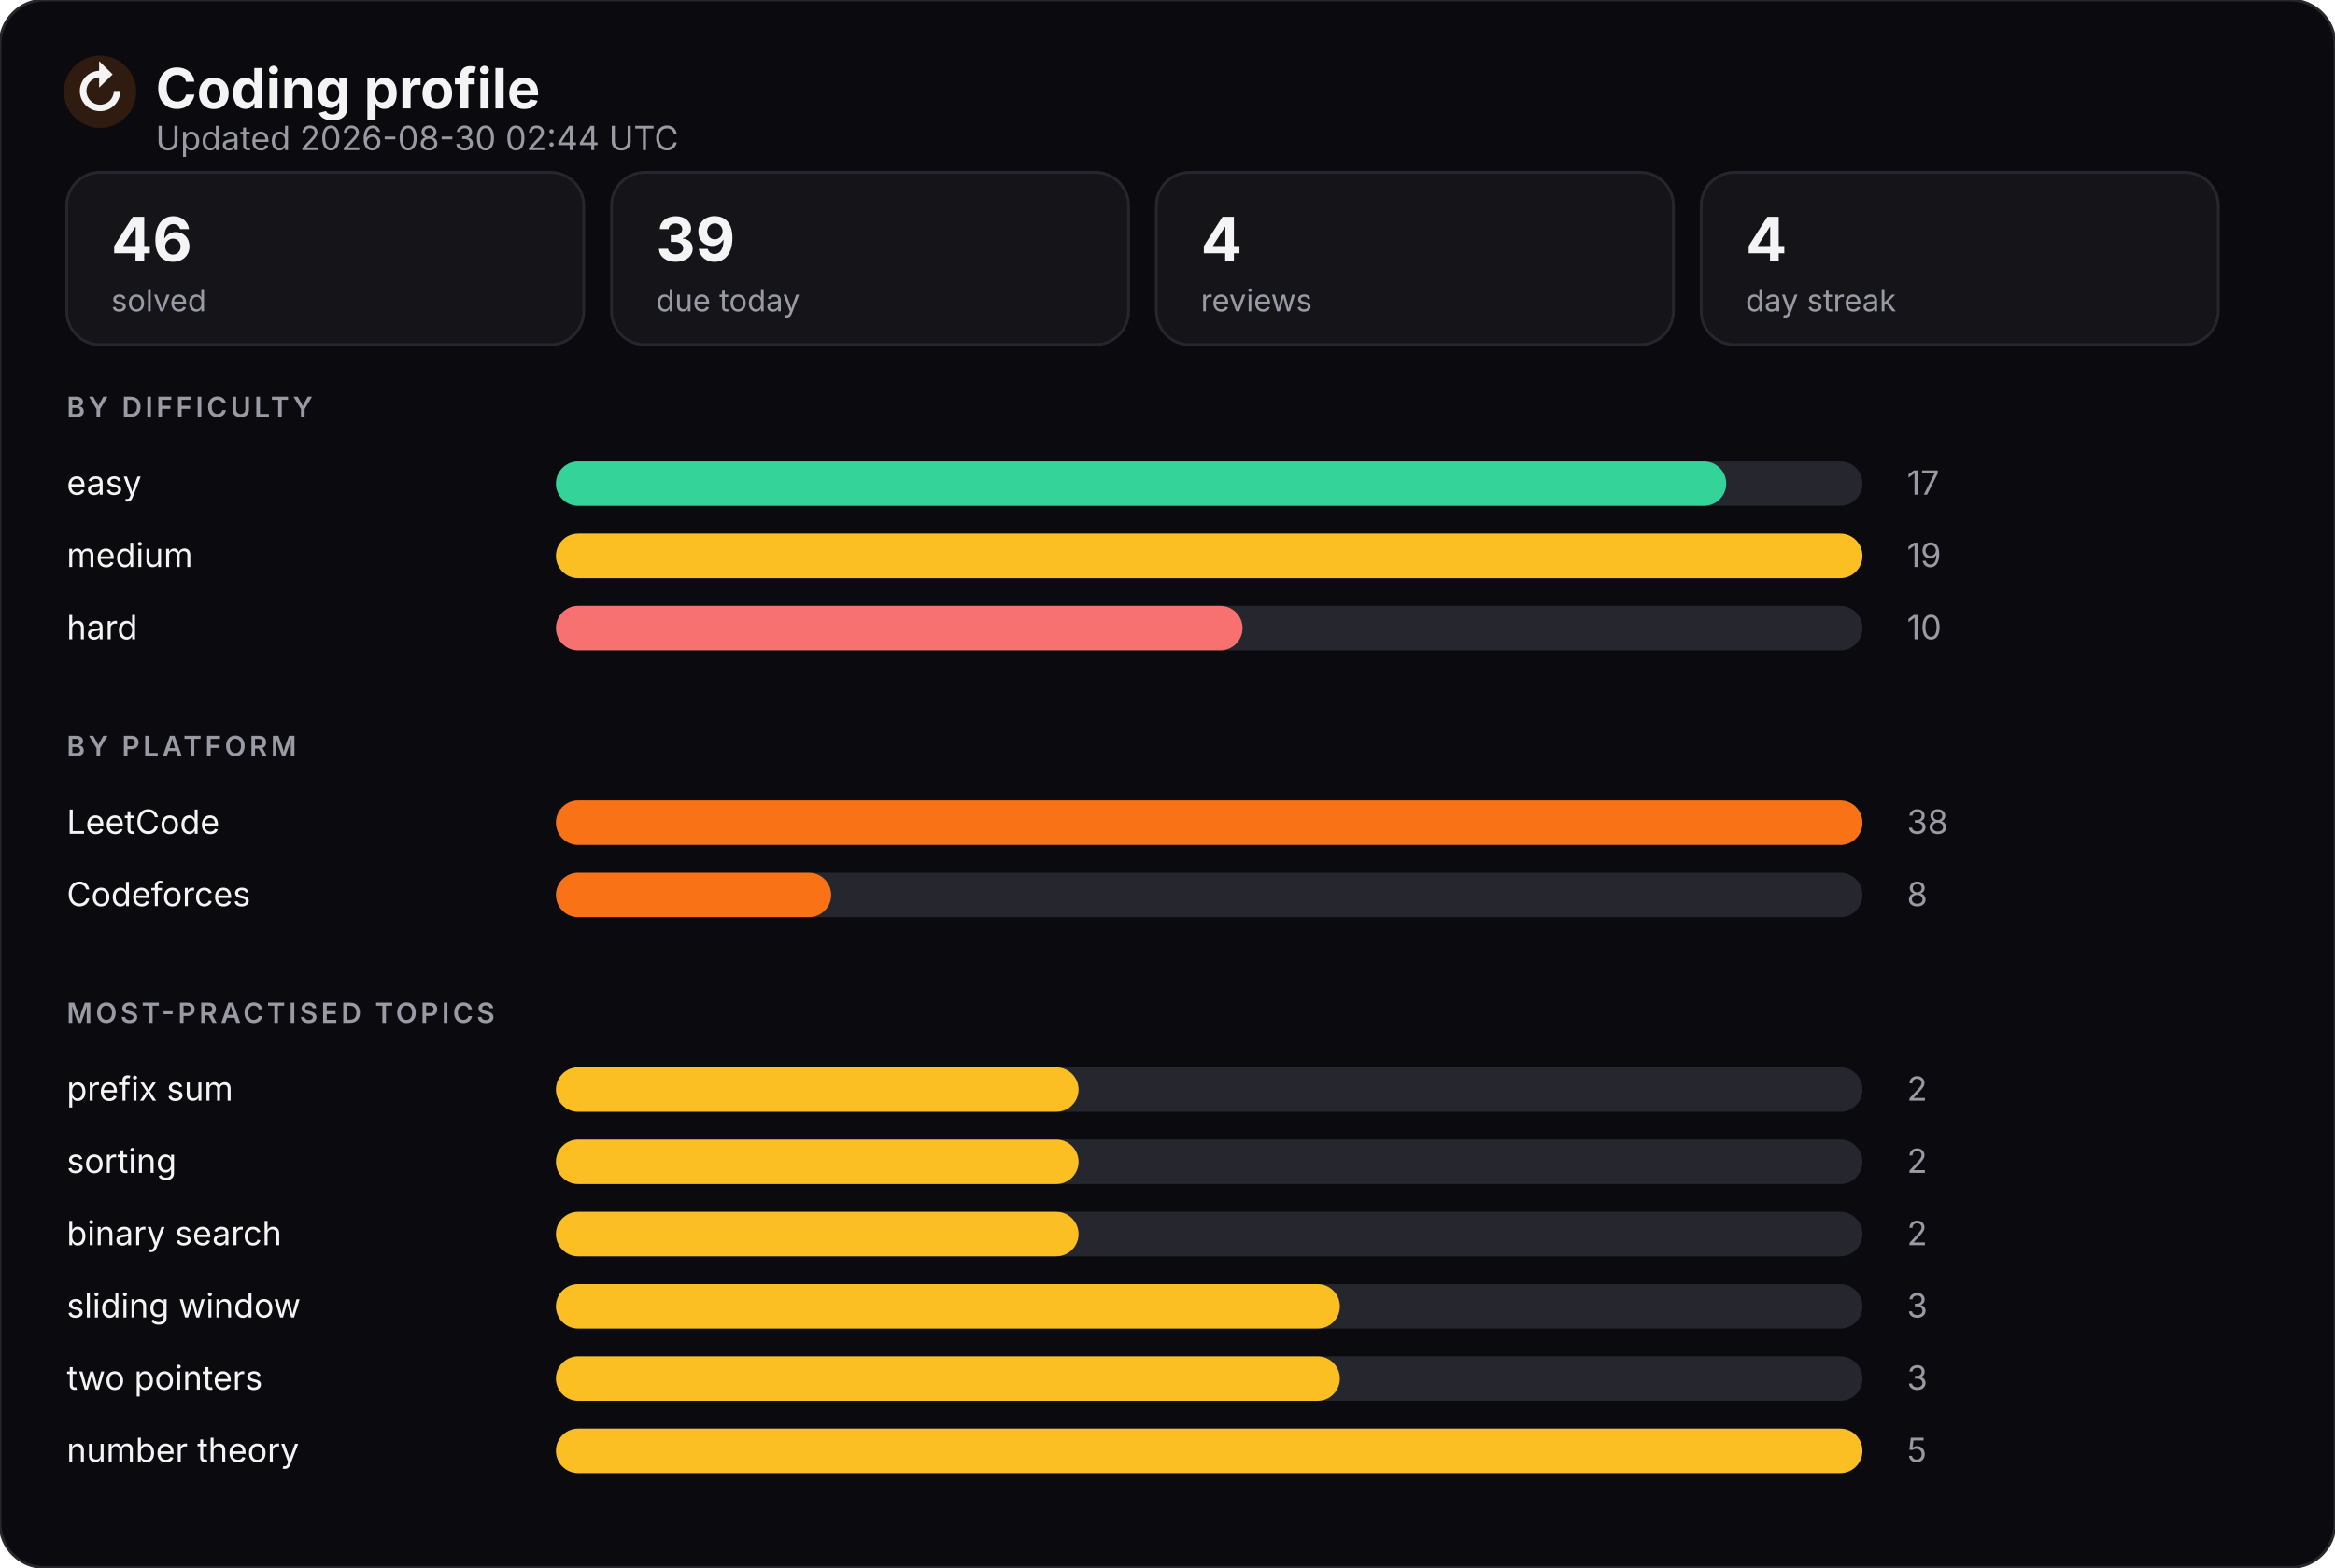
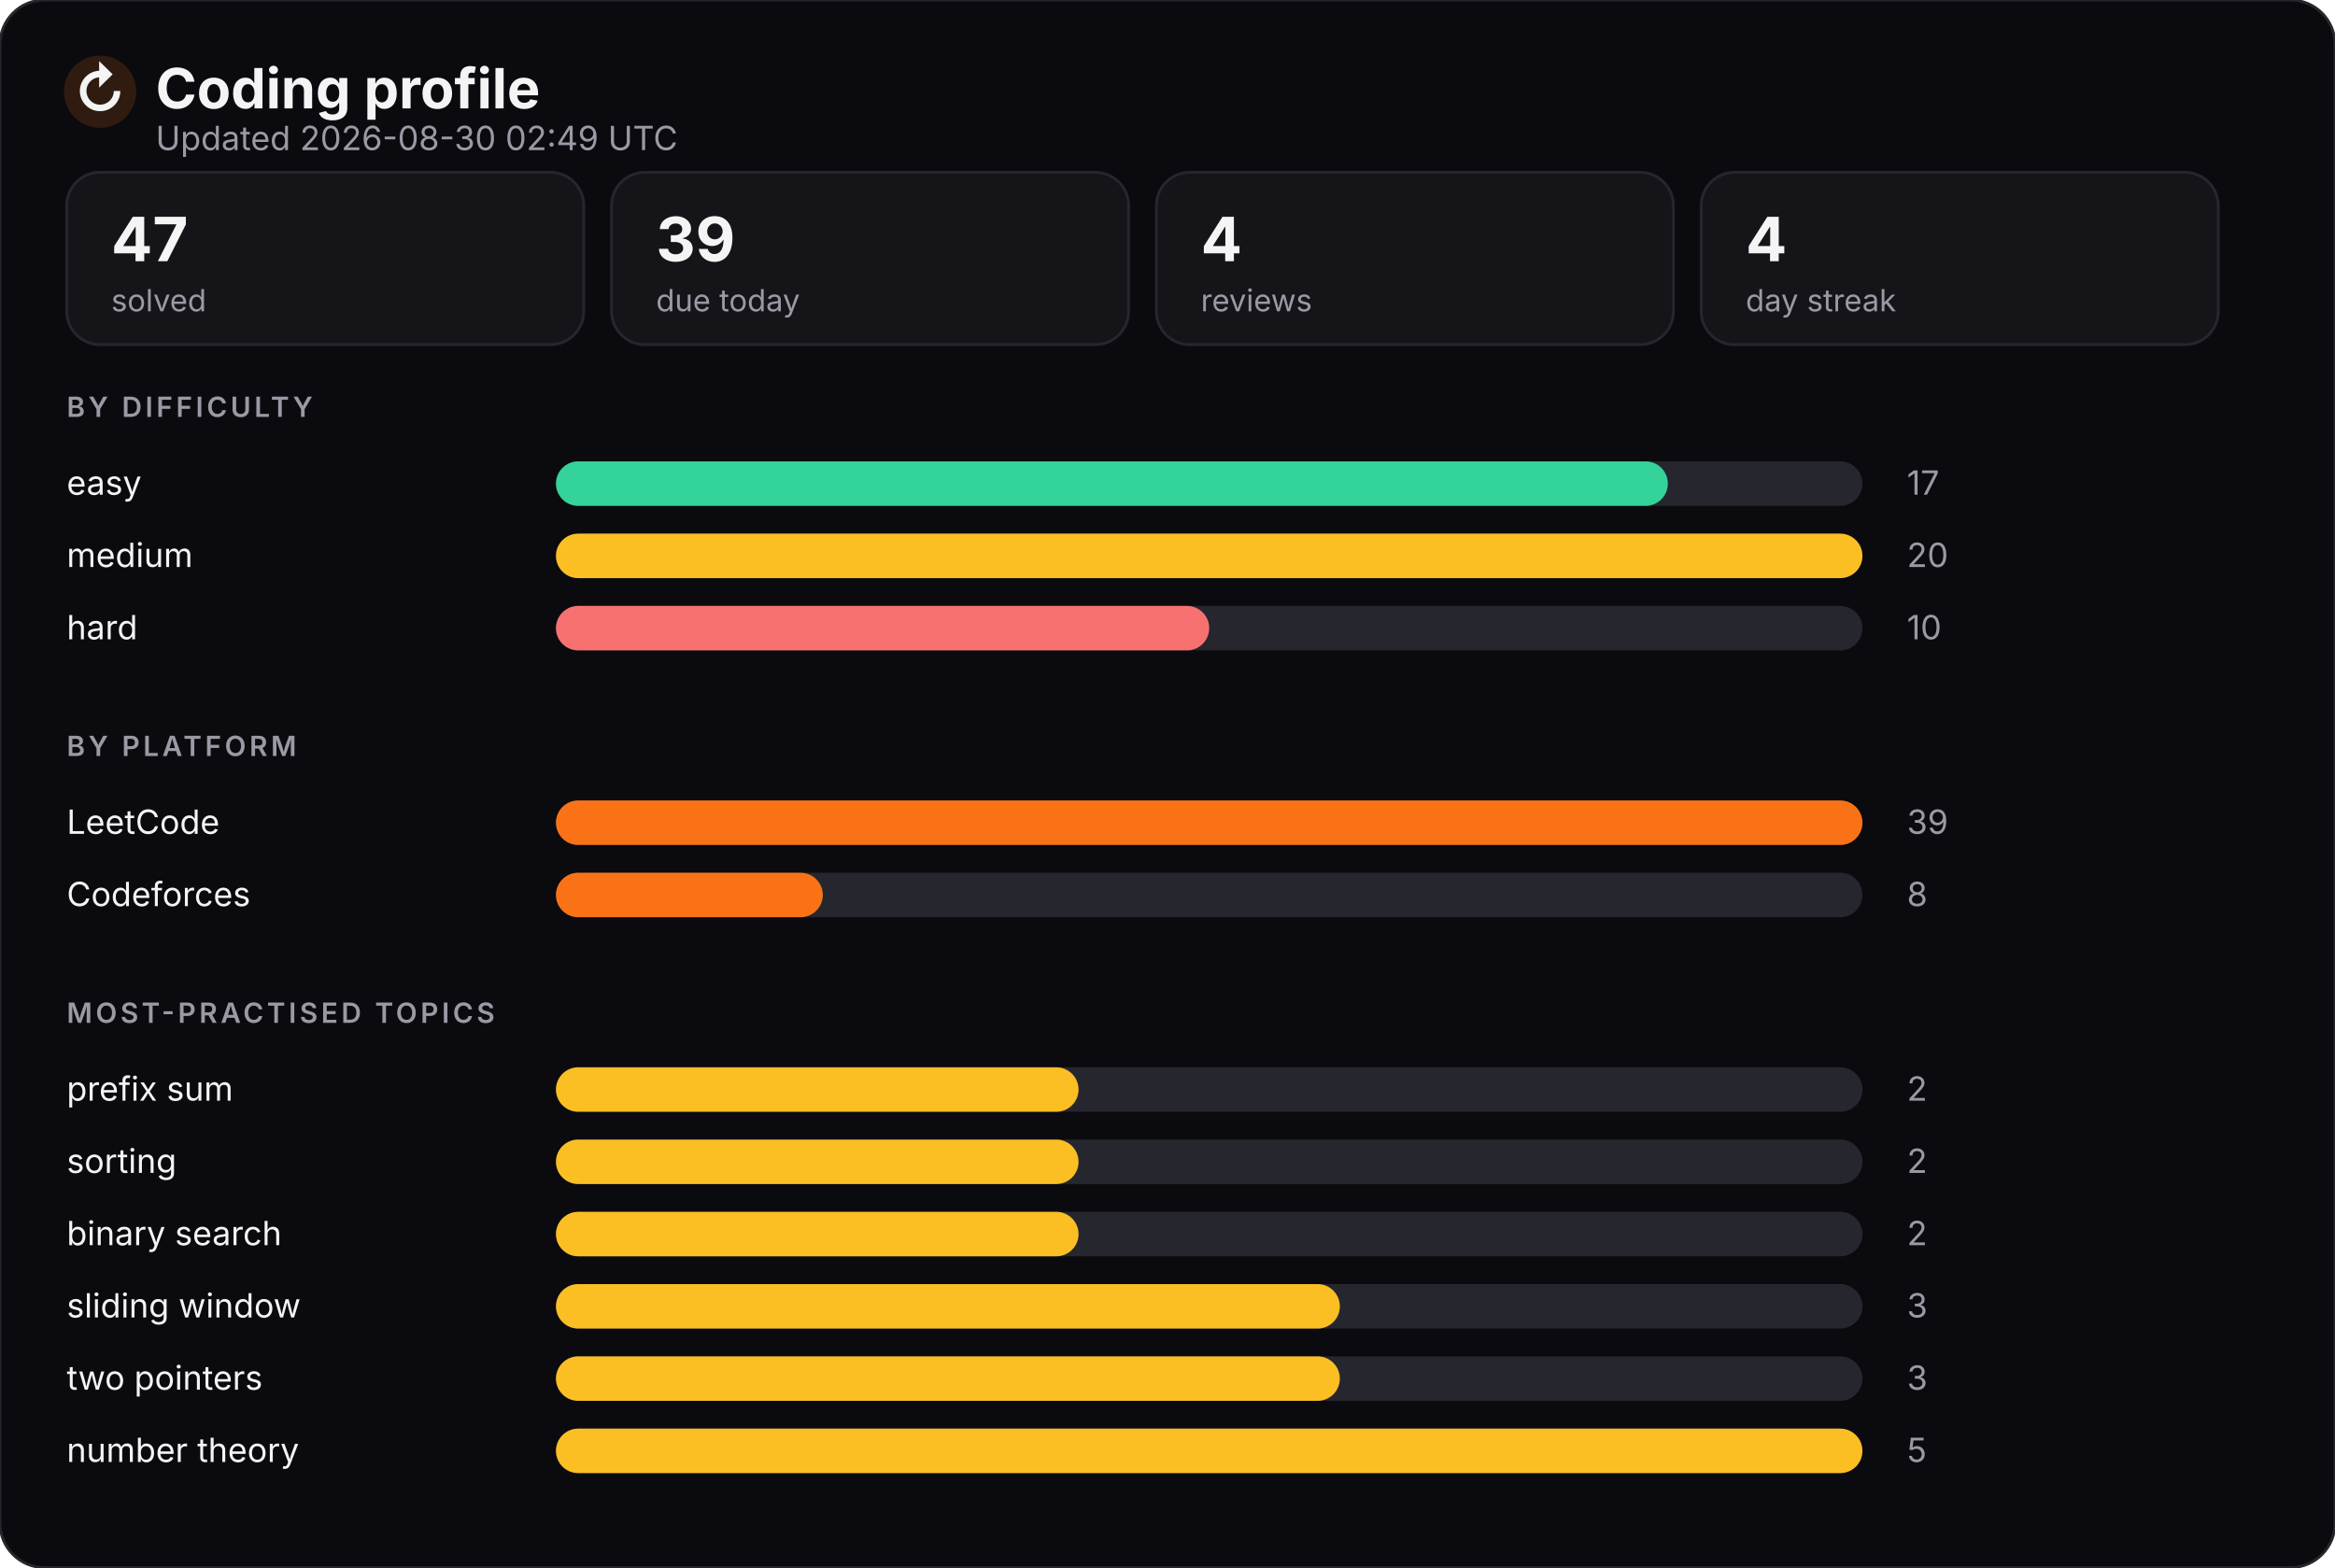
<svg xmlns="http://www.w3.org/2000/svg" width="840" height="564" viewBox="0 0 840 564" role="img" aria-label="Coding profile">
  <style>
    text { font-family: -apple-system, BlinkMacSystemFont, "Segoe UI", Inter, sans-serif; }
    .title { fill: #f4f4f5; font-size: 20px; font-weight: 700; }
    .subtitle { fill: #9a9aa5; font-size: 12px; }
    .section { fill: #9a9aa5; font-size: 10px; letter-spacing: 0.12em; font-weight: 600; }
    .label { fill: #f4f4f5; font-size: 12px; }
    .value { fill: #9a9aa5; font-size: 12px; }
    .tileValue { fill: #f4f4f5; font-size: 22px; font-weight: 700; }
    .tileLabel { fill: #9a9aa5; font-size: 11px; }

    .bar { transform-origin: 200px center; animation: grow 900ms cubic-bezier(.2,.8,.2,1) both; }
    .tile { animation: rise 600ms cubic-bezier(.2,.8,.2,1) both; }
    @keyframes grow { from { transform: scaleX(0); } to { transform: scaleX(1); } }
    @keyframes rise { from { opacity: 0; transform: translateY(6px); } to { opacity: 1; transform: none; } }
    @media (prefers-reduced-motion: reduce) {
      .bar, .tile { animation: none; }
    }
  </style>
  <rect width="840" height="564" rx="16" fill="#0b0b0f" stroke="#26262e" />
  <circle cx="36" cy="33" r="13" fill="#f97316" opacity="0.16" />
  <text x="36" y="40" class="title" fill="#f97316" text-anchor="middle">↻</text>
  <text x="56" y="39" class="title">Coding profile</text>
-   <text x="56" y="54" class="subtitle">Updated 2026-08-30 02:44 UTC</text>
+   <text x="56" y="54" class="subtitle">Updated 2026-08-30 02:49 UTC</text>
  <g class="tile" style="animation-delay:0s">
    <rect x="24" y="62" width="186" height="62" rx="12" fill="#141419" stroke="#26262e" />
-     <text x="40" y="94" class="tileValue">46</text>
+     <text x="40" y="94" class="tileValue">47</text>
    <text x="40" y="112" class="tileLabel">solved</text>
  </g>
  <g class="tile" style="animation-delay:0.06s">
    <rect x="220" y="62" width="186" height="62" rx="12" fill="#141419" stroke="#26262e" />
    <text x="236" y="94" class="tileValue">39</text>
    <text x="236" y="112" class="tileLabel">due today</text>
  </g>
  <g class="tile" style="animation-delay:0.12s">
    <rect x="416" y="62" width="186" height="62" rx="12" fill="#141419" stroke="#26262e" />
    <text x="432" y="94" class="tileValue">4</text>
    <text x="432" y="112" class="tileLabel">reviews</text>
  </g>
  <g class="tile" style="animation-delay:0.18s">
    <rect x="612" y="62" width="186" height="62" rx="12" fill="#141419" stroke="#26262e" />
    <text x="628" y="94" class="tileValue">4</text>
    <text x="628" y="112" class="tileLabel">day streak</text>
  </g>
  <text x="24" y="150" class="section">BY DIFFICULTY</text>
  <text x="24" y="178" class="label">easy</text>
  <rect x="200" y="166" width="470" height="16" rx="8" fill="#26262e" />
-   <rect x="200" y="166" width="421" height="16" rx="8" fill="#34d399" class="bar" style="animation-delay:0s" />
+   <rect x="200" y="166" width="400" height="16" rx="8" fill="#34d399" class="bar" style="animation-delay:0s" />
  <text x="686" y="178" class="value">17</text>
  <text x="24" y="204" class="label">medium</text>
  <rect x="200" y="192" width="470" height="16" rx="8" fill="#26262e" />
  <rect x="200" y="192" width="470" height="16" rx="8" fill="#fbbf24" class="bar" style="animation-delay:0.08s" />
-   <text x="686" y="204" class="value">19</text>
+   <text x="686" y="204" class="value">20</text>
  <text x="24" y="230" class="label">hard</text>
  <rect x="200" y="218" width="470" height="16" rx="8" fill="#26262e" />
-   <rect x="200" y="218" width="247" height="16" rx="8" fill="#f87171" class="bar" style="animation-delay:0.16s" />
+   <rect x="200" y="218" width="235" height="16" rx="8" fill="#f87171" class="bar" style="animation-delay:0.16s" />
  <text x="686" y="230" class="value">10</text>
  <text x="24" y="272" class="section">BY PLATFORM</text>
  <text x="24" y="300" class="label">LeetCode</text>
  <rect x="200" y="288" width="470" height="16" rx="8" fill="#26262e" />
  <rect x="200" y="288" width="470" height="16" rx="8" fill="#f97316" class="bar" style="animation-delay:0.24s" />
-   <text x="686" y="300" class="value">38</text>
+   <text x="686" y="300" class="value">39</text>
  <text x="24" y="326" class="label">Codeforces</text>
  <rect x="200" y="314" width="470" height="16" rx="8" fill="#26262e" />
-   <rect x="200" y="314" width="99" height="16" rx="8" fill="#f97316" class="bar" style="animation-delay:0.32s" />
+   <rect x="200" y="314" width="96" height="16" rx="8" fill="#f97316" class="bar" style="animation-delay:0.32s" />
  <text x="686" y="326" class="value">8</text>
  <text x="24" y="368" class="section">MOST-PRACTISED TOPICS</text>
  <text x="24" y="396" class="label">prefix sum</text>
  <rect x="200" y="384" width="470" height="16" rx="8" fill="#26262e" />
  <rect x="200" y="384" width="188" height="16" rx="8" fill="#fbbf24" class="bar" style="animation-delay:0.4s" />
  <text x="686" y="396" class="value">2</text>
  <text x="24" y="422" class="label">sorting</text>
  <rect x="200" y="410" width="470" height="16" rx="8" fill="#26262e" />
  <rect x="200" y="410" width="188" height="16" rx="8" fill="#fbbf24" class="bar" style="animation-delay:0.48s" />
  <text x="686" y="422" class="value">2</text>
  <text x="24" y="448" class="label">binary search</text>
  <rect x="200" y="436" width="470" height="16" rx="8" fill="#26262e" />
  <rect x="200" y="436" width="188" height="16" rx="8" fill="#fbbf24" class="bar" style="animation-delay:0.56s" />
  <text x="686" y="448" class="value">2</text>
  <text x="24" y="474" class="label">sliding window</text>
  <rect x="200" y="462" width="470" height="16" rx="8" fill="#26262e" />
  <rect x="200" y="462" width="282" height="16" rx="8" fill="#fbbf24" class="bar" style="animation-delay:0.64s" />
  <text x="686" y="474" class="value">3</text>
  <text x="24" y="500" class="label">two pointers</text>
  <rect x="200" y="488" width="470" height="16" rx="8" fill="#26262e" />
  <rect x="200" y="488" width="282" height="16" rx="8" fill="#fbbf24" class="bar" style="animation-delay:0.72s" />
  <text x="686" y="500" class="value">3</text>
  <text x="24" y="526" class="label">number theory</text>
  <rect x="200" y="514" width="470" height="16" rx="8" fill="#26262e" />
  <rect x="200" y="514" width="470" height="16" rx="8" fill="#fbbf24" class="bar" style="animation-delay:0.8s" />
  <text x="686" y="526" class="value">5</text>
</svg>
